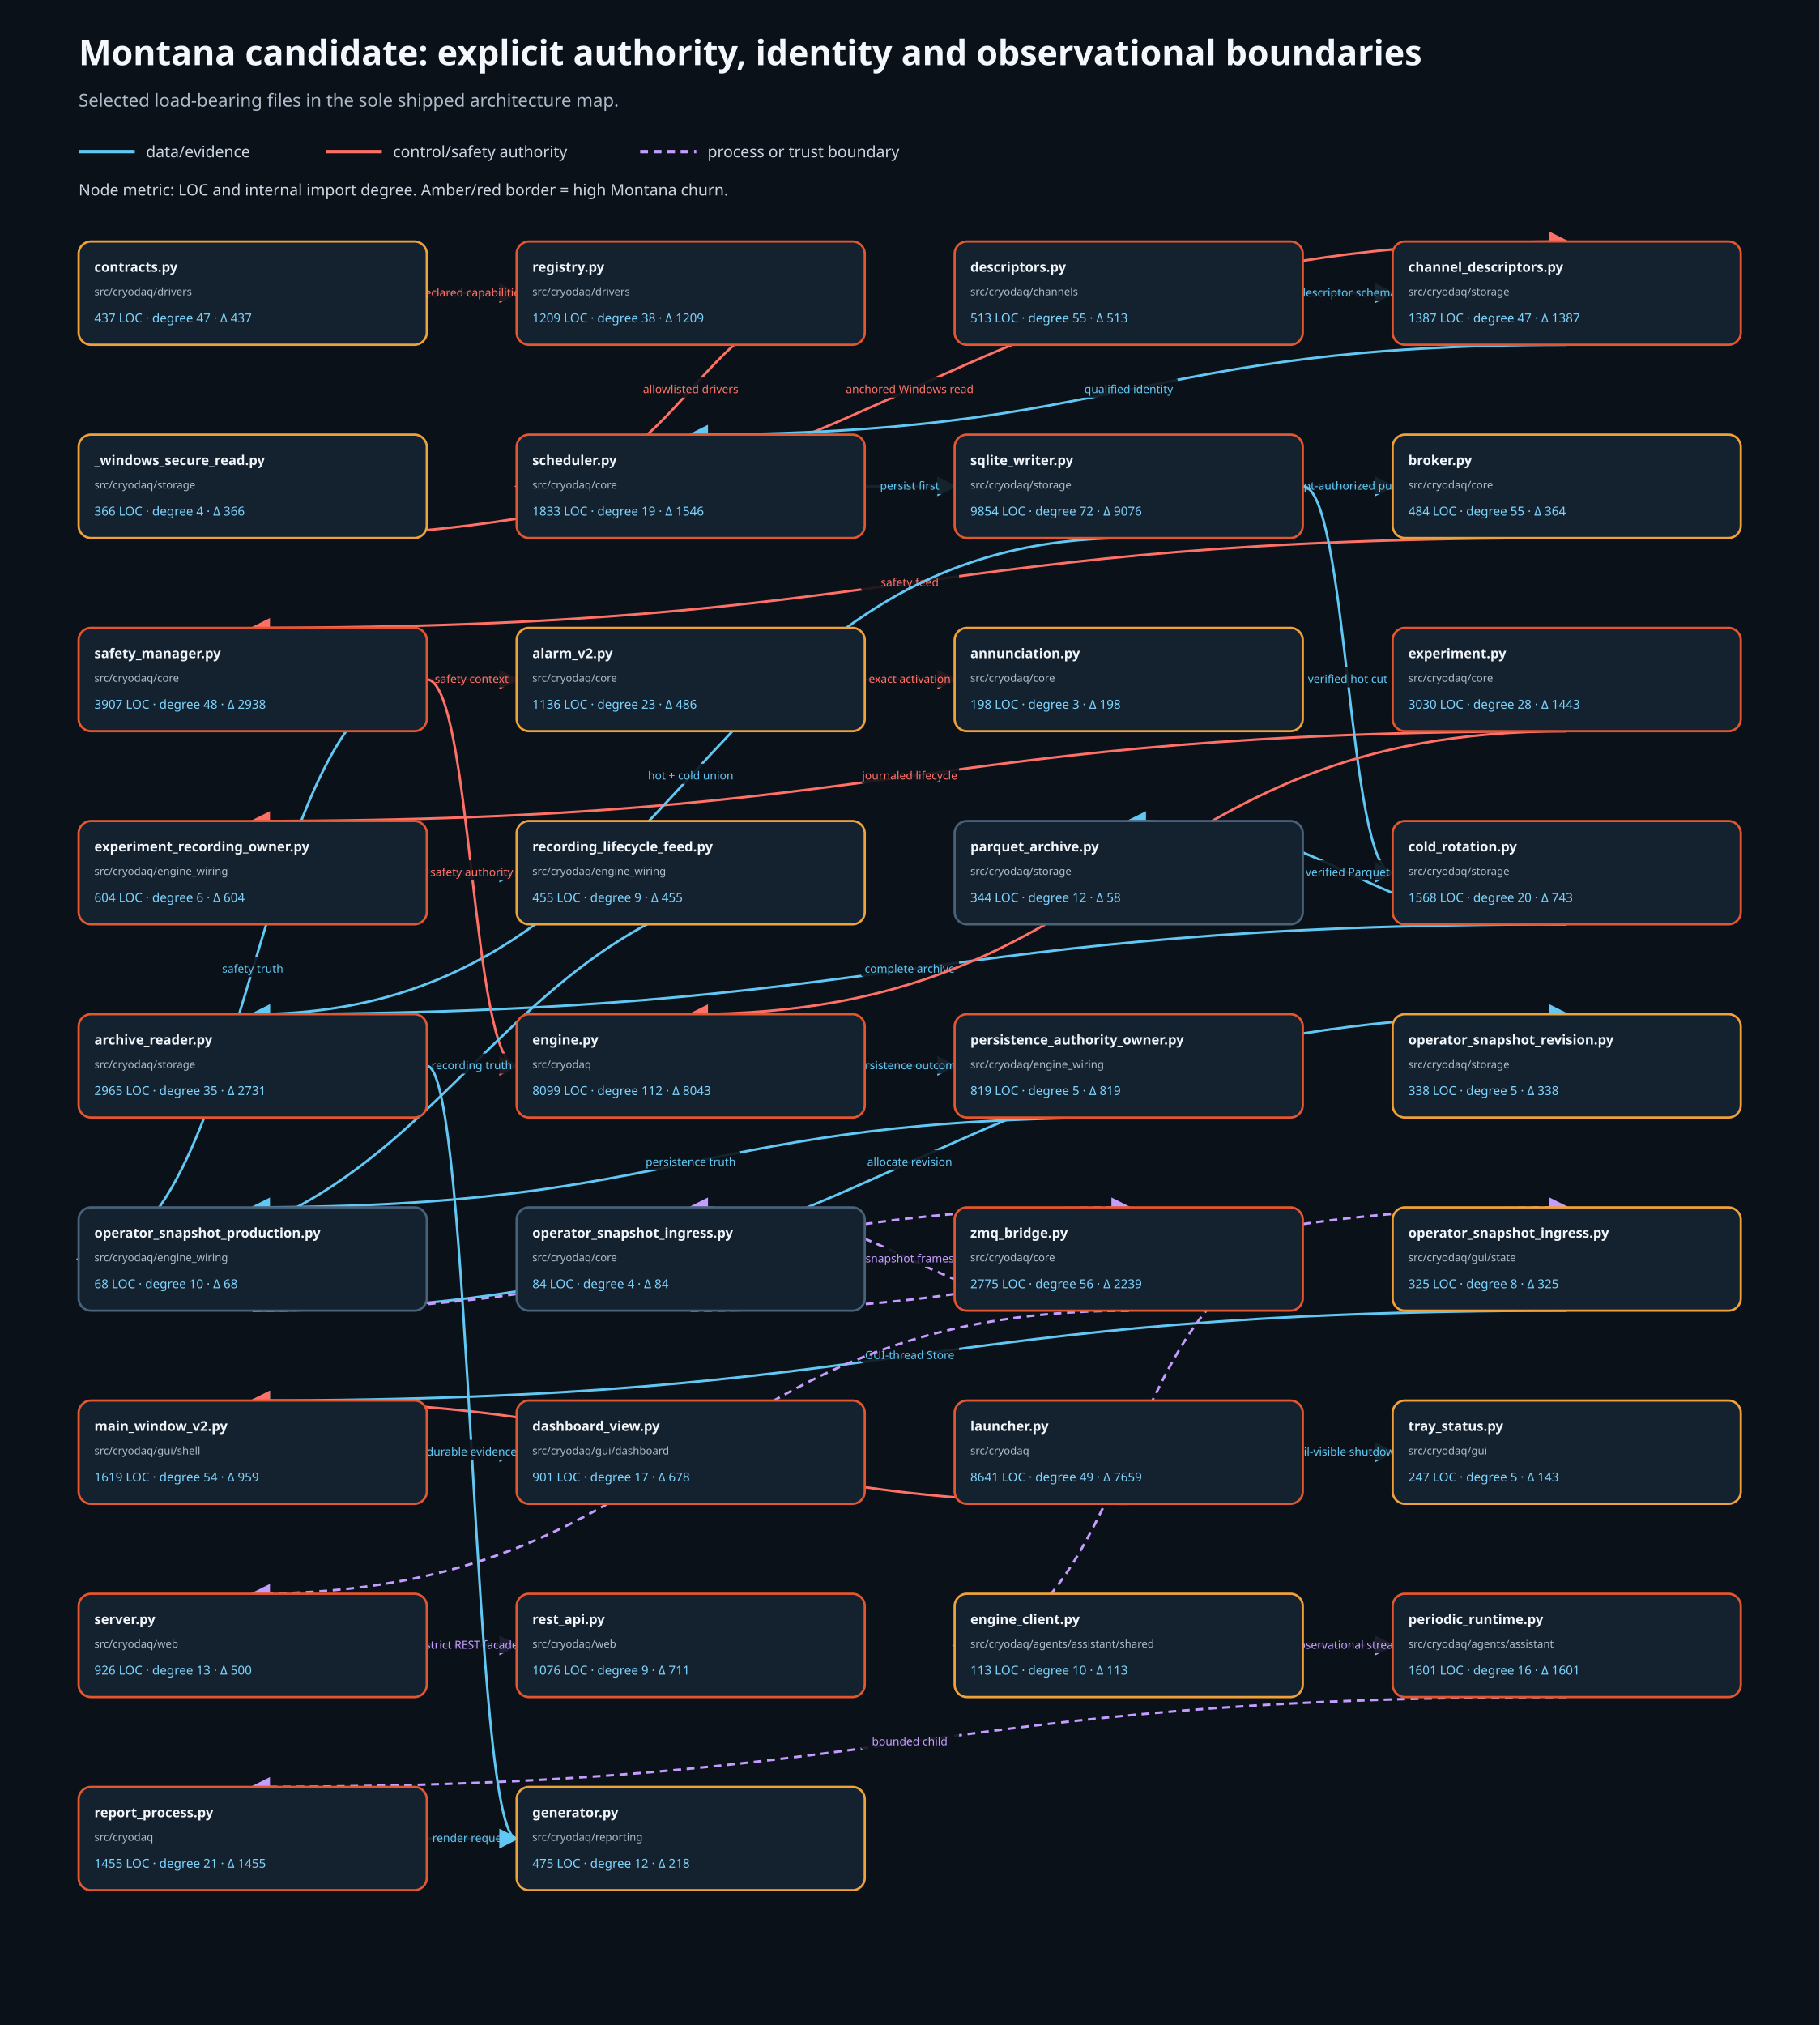
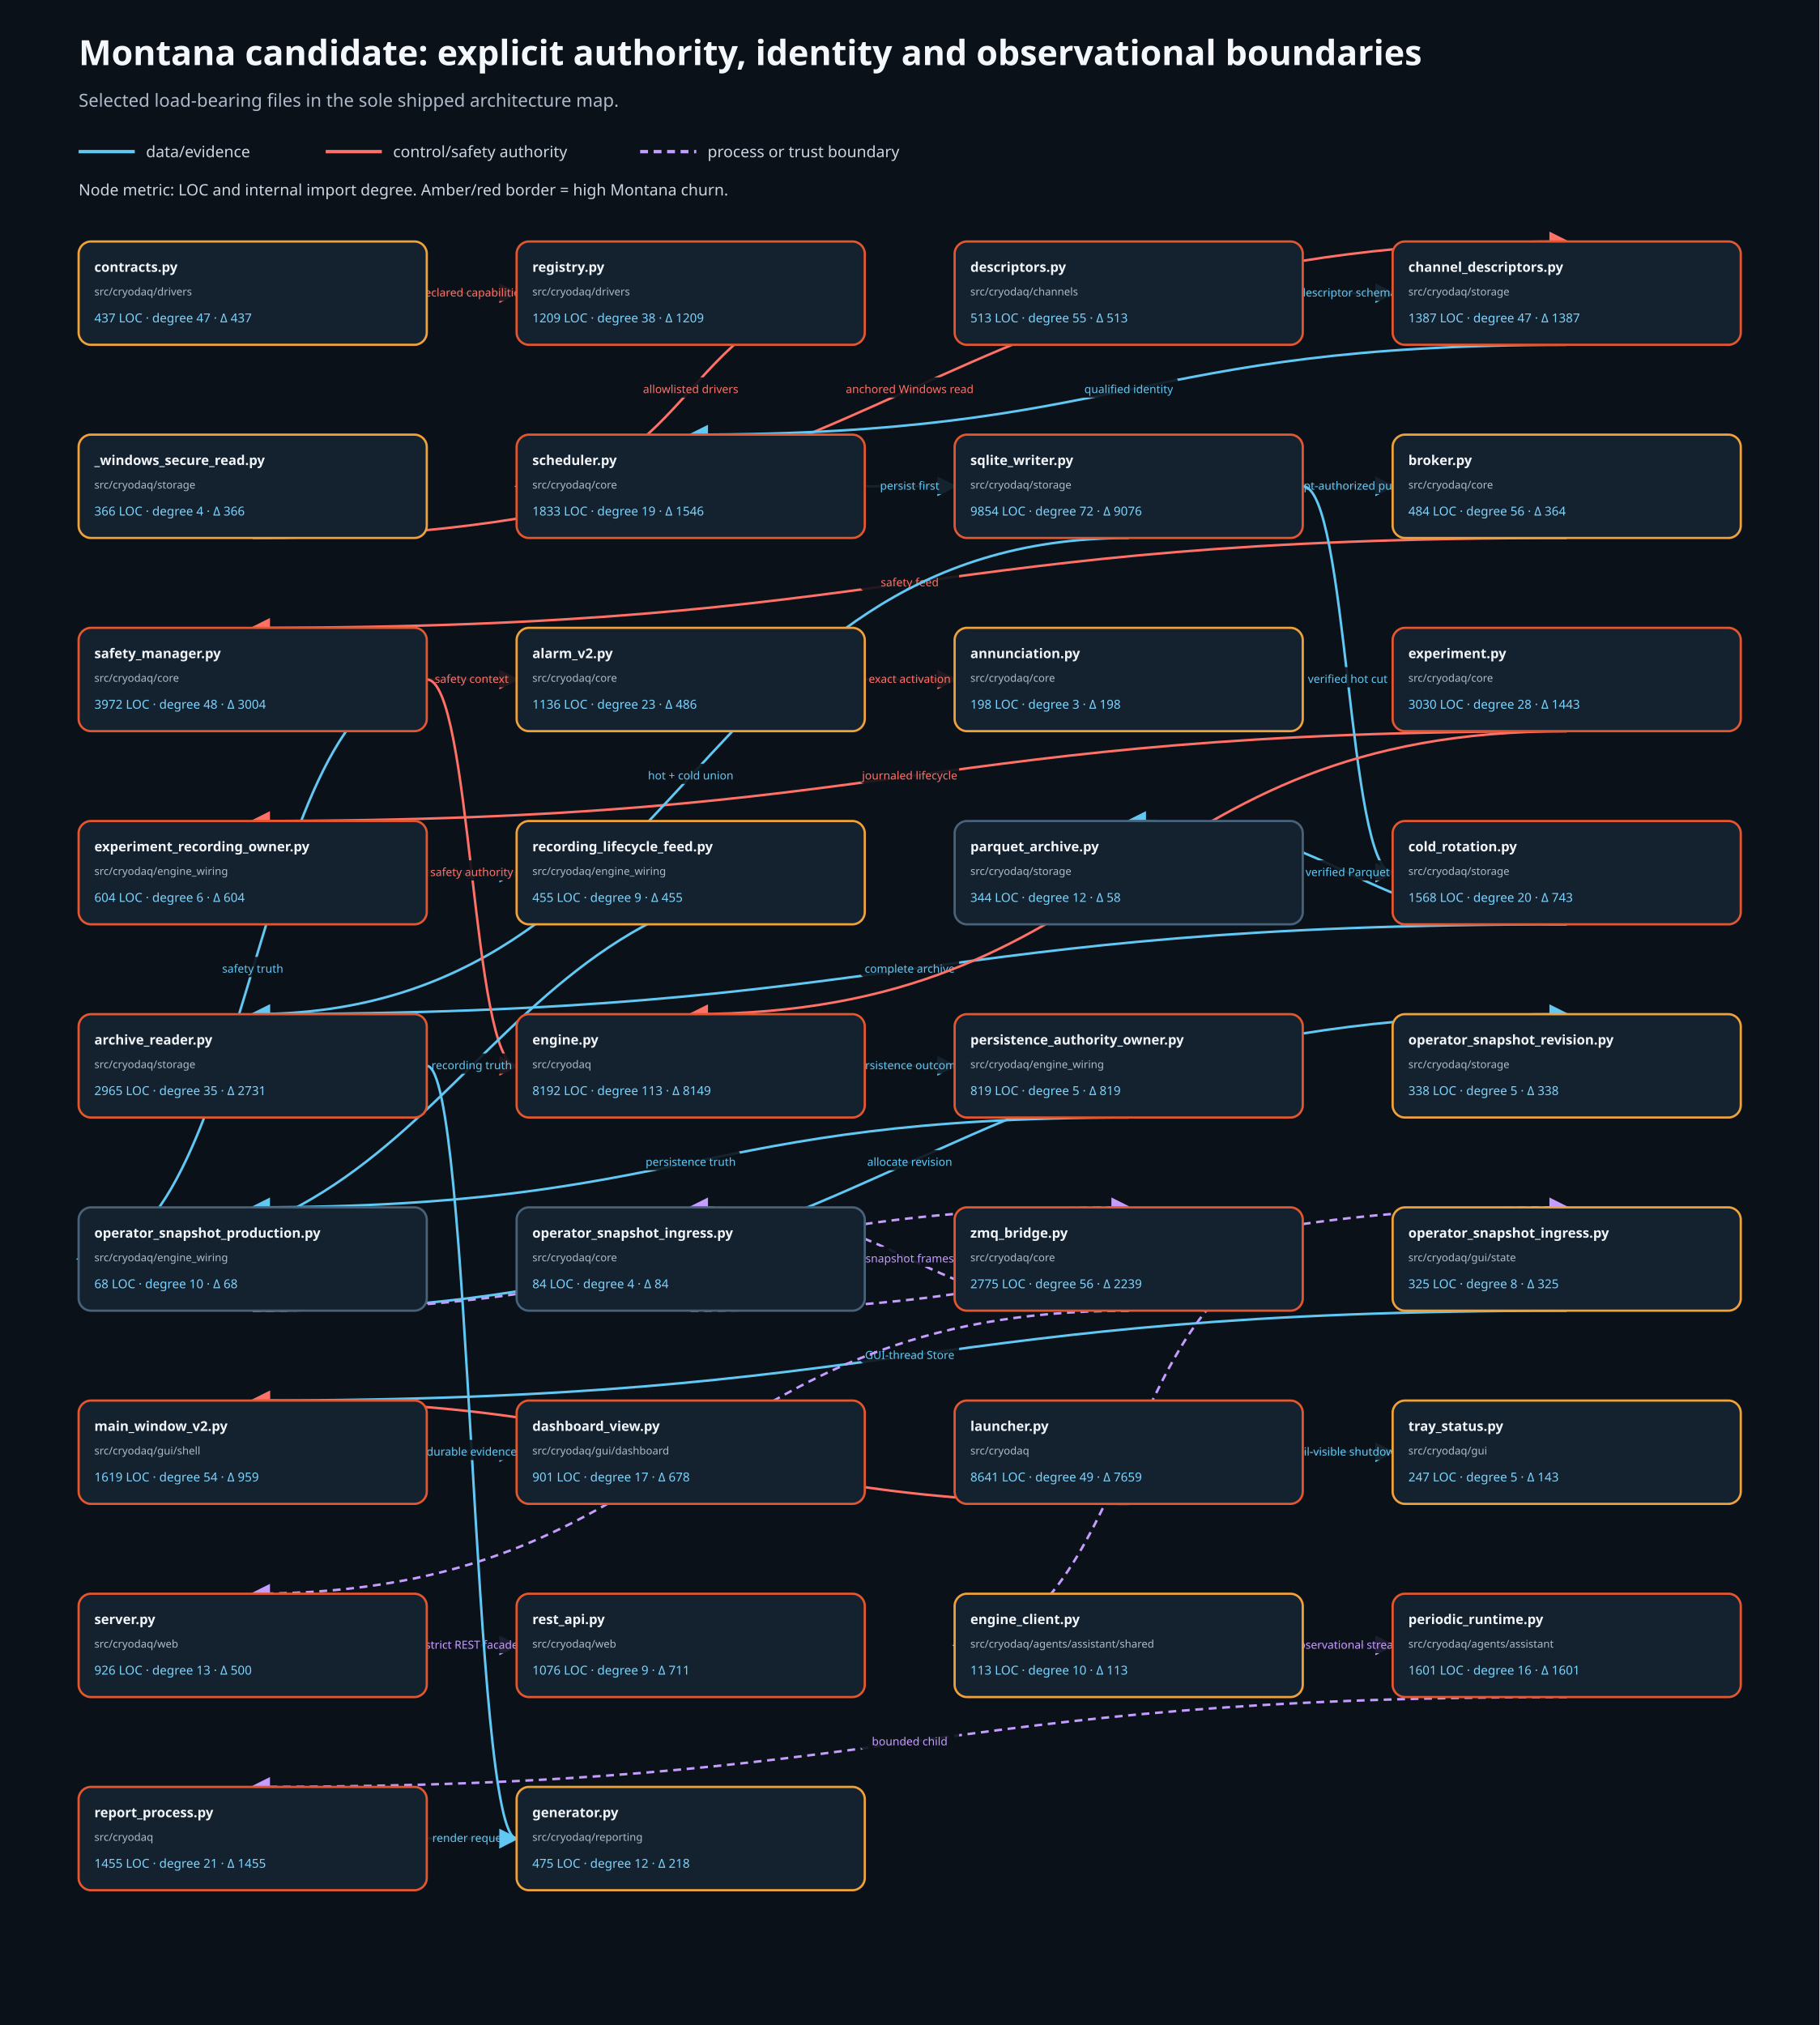
<svg xmlns="http://www.w3.org/2000/svg" role="img" aria-labelledby="title desc" viewBox="0 0 1620 1803" width="1620" height="1803">
  <defs>
    <marker id="dataArrow" markerWidth="8" markerHeight="8" refX="7" refY="4" orient="auto">
      <path d="M0,0 L8,4 L0,8 Z" fill="#61c8f4" />
    </marker>
    <marker id="controlArrow" markerWidth="8" markerHeight="8" refX="7" refY="4" orient="auto">
      <path d="M0,0 L8,4 L0,8 Z" fill="#ff7067" />
    </marker>
    <marker id="boundaryArrow" markerWidth="8" markerHeight="8" refX="7" refY="4" orient="auto">
      <path d="M0,0 L8,4 L0,8 Z" fill="#c59cff" />
    </marker>
  </defs>
  <rect width="100%" height="100%" fill="#0b1118" />
  <text x="70" y="58" fill="#f4f7fb" font-family="Segoe UI, sans-serif" font-size="31" font-weight="700">Montana candidate: explicit authority, identity and observational boundaries</text>
  <text x="70" y="95" fill="#aebaca" font-family="Segoe UI, sans-serif" font-size="16">Selected load-bearing files in the sole shipped architecture map.</text>
  <g aria-label="Legend" font-family="Segoe UI, sans-serif" font-size="14">
    <line x1="70" y1="135" x2="120" y2="135" stroke="#61c8f4" stroke-width="3" />
    <text x="130" y="140" fill="#cbd5e1">data/evidence</text>
    <line x1="290" y1="135" x2="340" y2="135" stroke="#ff7067" stroke-width="3" />
    <text x="350" y="140" fill="#cbd5e1">control/safety authority</text>
    <line x1="570" y1="135" x2="620" y2="135" stroke="#c59cff" stroke-width="3" stroke-dasharray="7 5" />
    <text x="630" y="140" fill="#cbd5e1">process or trust boundary</text>
    <text x="70" y="174" fill="#cbd5e1">Node metric: LOC and internal import degree. Amber/red border = high Montana churn.</text>
  </g>
  <g class="architecture-edges" fill="none">
    <path d="M380,261.0 C420.0,261.0 420.0,261.0 460,261.0" stroke="#ff7067" stroke-width="2.2" marker-end="url(#controlArrow)" />
    <rect x="376.0" y="250.0" width="88" height="18" rx="4" fill="#0b1118" opacity=".9" />
    <text x="420.0" y="264.0" text-anchor="middle" fill="#ff7067" font-family="Segoe UI, sans-serif" font-size="10">declared capabilities</text>
    <path d="M770,261.0 C615.0,261.0 615.0,433.0 460,433.0" stroke="#ff7067" stroke-width="2.2" marker-end="url(#controlArrow)" />
    <rect x="571.0" y="336.0" width="88" height="18" rx="4" fill="#0b1118" opacity=".9" />
    <text x="615.0" y="350.0" text-anchor="middle" fill="#ff7067" font-family="Segoe UI, sans-serif" font-size="10">allowlisted drivers</text>
    <path d="M1160,261.0 C1200.0,261.0 1200.0,261.0 1240,261.0" stroke="#61c8f4" stroke-width="2.2" marker-end="url(#dataArrow)" />
    <rect x="1156.0" y="250.0" width="88" height="18" rx="4" fill="#0b1118" opacity=".9" />
    <text x="1200.0" y="264.0" text-anchor="middle" fill="#61c8f4" font-family="Segoe UI, sans-serif" font-size="10">descriptor schema</text>
    <path d="M225.0,479 C810.0,479 810.0,215 1395.0,215" stroke="#ff7067" stroke-width="2.2" marker-end="url(#controlArrow)" />
    <rect x="766.0" y="336.0" width="88" height="18" rx="4" fill="#0b1118" opacity=".9" />
    <text x="810.0" y="350.0" text-anchor="middle" fill="#ff7067" font-family="Segoe UI, sans-serif" font-size="10">anchored Windows read</text>
    <path d="M1395.0,307 C1005.0,307 1005.0,387 615.0,387" stroke="#61c8f4" stroke-width="2.2" marker-end="url(#dataArrow)" />
    <rect x="961.0" y="336.0" width="88" height="18" rx="4" fill="#0b1118" opacity=".9" />
    <text x="1005.0" y="350.0" text-anchor="middle" fill="#61c8f4" font-family="Segoe UI, sans-serif" font-size="10">qualified identity</text>
    <path d="M770,433.0 C810.0,433.0 810.0,433.0 850,433.0" stroke="#61c8f4" stroke-width="2.2" marker-end="url(#dataArrow)" />
    <rect x="766.0" y="422.0" width="88" height="18" rx="4" fill="#0b1118" opacity=".9" />
    <text x="810.0" y="436.0" text-anchor="middle" fill="#61c8f4" font-family="Segoe UI, sans-serif" font-size="10">persist first</text>
    <path d="M1160,433.0 C1200.0,433.0 1200.0,433.0 1240,433.0" stroke="#61c8f4" stroke-width="2.2" marker-end="url(#dataArrow)" />
    <rect x="1156.0" y="422.0" width="88" height="18" rx="4" fill="#0b1118" opacity=".9" />
    <text x="1200.0" y="436.0" text-anchor="middle" fill="#61c8f4" font-family="Segoe UI, sans-serif" font-size="10">receipt-authorized publish</text>
    <path d="M1395.0,479 C810.0,479 810.0,559 225.0,559" stroke="#ff7067" stroke-width="2.2" marker-end="url(#controlArrow)" />
    <rect x="766.0" y="508.0" width="88" height="18" rx="4" fill="#0b1118" opacity=".9" />
    <text x="810.0" y="522.0" text-anchor="middle" fill="#ff7067" font-family="Segoe UI, sans-serif" font-size="10">safety feed</text>
    <path d="M380,605.0 C420.0,605.0 420.0,605.0 460,605.0" stroke="#ff7067" stroke-width="2.2" marker-end="url(#controlArrow)" />
    <rect x="376.0" y="594.0" width="88" height="18" rx="4" fill="#0b1118" opacity=".9" />
    <text x="420.0" y="608.0" text-anchor="middle" fill="#ff7067" font-family="Segoe UI, sans-serif" font-size="10">safety context</text>
    <path d="M770,605.0 C810.0,605.0 810.0,605.0 850,605.0" stroke="#ff7067" stroke-width="2.2" marker-end="url(#controlArrow)" />
    <rect x="766.0" y="594.0" width="88" height="18" rx="4" fill="#0b1118" opacity=".9" />
    <text x="810.0" y="608.0" text-anchor="middle" fill="#ff7067" font-family="Segoe UI, sans-serif" font-size="10">exact activation</text>
    <path d="M1395.0,651 C810.0,651 810.0,731 225.0,731" stroke="#ff7067" stroke-width="2.2" marker-end="url(#controlArrow)" />
    <rect x="766.0" y="680.0" width="88" height="18" rx="4" fill="#0b1118" opacity=".9" />
    <text x="810.0" y="694.0" text-anchor="middle" fill="#ff7067" font-family="Segoe UI, sans-serif" font-size="10">journaled lifecycle</text>
    <path d="M380,777.0 C420.0,777.0 420.0,777.0 460,777.0" stroke="#61c8f4" stroke-width="2.2" marker-end="url(#dataArrow)" />
    <rect x="376.0" y="766.0" width="88" height="18" rx="4" fill="#0b1118" opacity=".9" />
    <text x="420.0" y="780.0" text-anchor="middle" fill="#61c8f4" font-family="Segoe UI, sans-serif" font-size="10">recording outcome</text>
    <path d="M1160,433.0 C1200.0,433.0 1200.0,777.0 1240,777.0" stroke="#61c8f4" stroke-width="2.2" marker-end="url(#dataArrow)" />
    <rect x="1156.0" y="594.0" width="88" height="18" rx="4" fill="#0b1118" opacity=".9" />
    <text x="1200.0" y="608.0" text-anchor="middle" fill="#61c8f4" font-family="Segoe UI, sans-serif" font-size="10">verified hot cut</text>
    <path d="M1395.0,823 C1200.0,823 1200.0,731 1005.0,731" stroke="#61c8f4" stroke-width="2.2" marker-end="url(#dataArrow)" />
    <rect x="1156.0" y="766.0" width="88" height="18" rx="4" fill="#0b1118" opacity=".9" />
    <text x="1200.0" y="780.0" text-anchor="middle" fill="#61c8f4" font-family="Segoe UI, sans-serif" font-size="10">verified Parquet</text>
    <path d="M1395.0,823 C810.0,823 810.0,903 225.0,903" stroke="#61c8f4" stroke-width="2.2" marker-end="url(#dataArrow)" />
    <rect x="766.0" y="852.0" width="88" height="18" rx="4" fill="#0b1118" opacity=".9" />
    <text x="810.0" y="866.0" text-anchor="middle" fill="#61c8f4" font-family="Segoe UI, sans-serif" font-size="10">complete archive</text>
    <path d="M1005.0,479 C615.0,479 615.0,903 225.0,903" stroke="#61c8f4" stroke-width="2.2" marker-end="url(#dataArrow)" />
    <rect x="571.0" y="680.0" width="88" height="18" rx="4" fill="#0b1118" opacity=".9" />
    <text x="615.0" y="694.0" text-anchor="middle" fill="#61c8f4" font-family="Segoe UI, sans-serif" font-size="10">hot + cold union</text>
    <path d="M380,605.0 C420.0,605.0 420.0,949.0 460,949.0" stroke="#ff7067" stroke-width="2.2" marker-end="url(#controlArrow)" />
    <rect x="376.0" y="766.0" width="88" height="18" rx="4" fill="#0b1118" opacity=".9" />
    <text x="420.0" y="780.0" text-anchor="middle" fill="#ff7067" font-family="Segoe UI, sans-serif" font-size="10">safety authority</text>
    <path d="M1395.0,651 C1005.0,651 1005.0,903 615.0,903" stroke="#ff7067" stroke-width="2.2" marker-end="url(#controlArrow)" />
    <rect x="961.0" y="766.0" width="88" height="18" rx="4" fill="#0b1118" opacity=".9" />
    <text x="1005.0" y="780.0" text-anchor="middle" fill="#ff7067" font-family="Segoe UI, sans-serif" font-size="10">experiment commands</text>
    <path d="M770,949.0 C810.0,949.0 810.0,949.0 850,949.0" stroke="#61c8f4" stroke-width="2.2" marker-end="url(#dataArrow)" />
    <rect x="766.0" y="938.0" width="88" height="18" rx="4" fill="#0b1118" opacity=".9" />
    <text x="810.0" y="952.0" text-anchor="middle" fill="#61c8f4" font-family="Segoe UI, sans-serif" font-size="10">persistence outcomes</text>
    <path d="M770,777.0 C420.0,777.0 420.0,1121.0 70,1121.0" stroke="#61c8f4" stroke-width="2.2" marker-end="url(#dataArrow)" />
    <rect x="376.0" y="938.0" width="88" height="18" rx="4" fill="#0b1118" opacity=".9" />
    <text x="420.0" y="952.0" text-anchor="middle" fill="#61c8f4" font-family="Segoe UI, sans-serif" font-size="10">recording truth</text>
    <path d="M1005.0,995 C615.0,995 615.0,1075 225.0,1075" stroke="#61c8f4" stroke-width="2.2" marker-end="url(#dataArrow)" />
    <rect x="571.0" y="1024.0" width="88" height="18" rx="4" fill="#0b1118" opacity=".9" />
    <text x="615.0" y="1038.0" text-anchor="middle" fill="#61c8f4" font-family="Segoe UI, sans-serif" font-size="10">persistence truth</text>
    <path d="M380,605.0 C225.0,605.0 225.0,1121.0 70,1121.0" stroke="#61c8f4" stroke-width="2.2" marker-end="url(#dataArrow)" />
    <rect x="181.0" y="852.0" width="88" height="18" rx="4" fill="#0b1118" opacity=".9" />
    <text x="225.0" y="866.0" text-anchor="middle" fill="#61c8f4" font-family="Segoe UI, sans-serif" font-size="10">safety truth</text>
    <path d="M225.0,1167 C810.0,1167 810.0,903 1395.0,903" stroke="#61c8f4" stroke-width="2.2" marker-end="url(#dataArrow)" />
    <rect x="766.0" y="1024.0" width="88" height="18" rx="4" fill="#0b1118" opacity=".9" />
    <text x="810.0" y="1038.0" text-anchor="middle" fill="#61c8f4" font-family="Segoe UI, sans-serif" font-size="10">allocate revision</text>
    <path d="M225.0,1167 C615.0,1167 615.0,1075 1005.0,1075" stroke="#c59cff" stroke-width="2.2" marker-end="url(#boundaryArrow)" stroke-dasharray="7 5" />
    <rect x="571.0" y="1110.0" width="88" height="18" rx="4" fill="#0b1118" opacity=".9" />
    <text x="615.0" y="1124.0" text-anchor="middle" fill="#c59cff" font-family="Segoe UI, sans-serif" font-size="10">revisioned PUB</text>
    <path d="M1005.0,1167 C810.0,1167 810.0,1075 615.0,1075" stroke="#c59cff" stroke-width="2.2" marker-end="url(#boundaryArrow)" stroke-dasharray="7 5" />
    <rect x="766.0" y="1110.0" width="88" height="18" rx="4" fill="#0b1118" opacity=".9" />
    <text x="810.0" y="1124.0" text-anchor="middle" fill="#c59cff" font-family="Segoe UI, sans-serif" font-size="10">snapshot frames</text>
    <path d="M615.0,1167 C1005.0,1167 1005.0,1075 1395.0,1075" stroke="#c59cff" stroke-width="2.2" marker-end="url(#boundaryArrow)" stroke-dasharray="7 5" />
    <rect x="961.0" y="1110.0" width="88" height="18" rx="4" fill="#0b1118" opacity=".9" />
    <text x="1005.0" y="1124.0" text-anchor="middle" fill="#c59cff" font-family="Segoe UI, sans-serif" font-size="10">bounded queue</text>
    <path d="M1395.0,1167 C810.0,1167 810.0,1247 225.0,1247" stroke="#61c8f4" stroke-width="2.2" marker-end="url(#dataArrow)" />
    <rect x="766.0" y="1196.0" width="88" height="18" rx="4" fill="#0b1118" opacity=".9" />
    <text x="810.0" y="1210.0" text-anchor="middle" fill="#61c8f4" font-family="Segoe UI, sans-serif" font-size="10">GUI-thread Store</text>
    <path d="M380,1293.0 C420.0,1293.0 420.0,1293.0 460,1293.0" stroke="#61c8f4" stroke-width="2.2" marker-end="url(#dataArrow)" />
    <rect x="376.0" y="1282.0" width="88" height="18" rx="4" fill="#0b1118" opacity=".9" />
    <text x="420.0" y="1296.0" text-anchor="middle" fill="#61c8f4" font-family="Segoe UI, sans-serif" font-size="10">panoramic truth</text>
    <path d="M1005.0,1339 C615.0,1339 615.0,1247 225.0,1247" stroke="#ff7067" stroke-width="2.2" marker-end="url(#controlArrow)" />
    <rect x="571.0" y="1282.0" width="88" height="18" rx="4" fill="#0b1118" opacity=".9" />
    <text x="615.0" y="1296.0" text-anchor="middle" fill="#ff7067" font-family="Segoe UI, sans-serif" font-size="10">owns GUI lifecycle</text>
    <path d="M1160,1293.0 C1200.0,1293.0 1200.0,1293.0 1240,1293.0" stroke="#61c8f4" stroke-width="2.2" marker-end="url(#dataArrow)" />
    <rect x="1156.0" y="1282.0" width="88" height="18" rx="4" fill="#0b1118" opacity=".9" />
    <text x="1200.0" y="1296.0" text-anchor="middle" fill="#61c8f4" font-family="Segoe UI, sans-serif" font-size="10">fail-visible shutdown</text>
    <path d="M1005.0,1167 C615.0,1167 615.0,1419 225.0,1419" stroke="#c59cff" stroke-width="2.2" marker-end="url(#boundaryArrow)" stroke-dasharray="7 5" />
    <rect x="571.0" y="1282.0" width="88" height="18" rx="4" fill="#0b1118" opacity=".9" />
    <text x="615.0" y="1296.0" text-anchor="middle" fill="#c59cff" font-family="Segoe UI, sans-serif" font-size="10">monitoring transport</text>
    <path d="M380,1465.0 C420.0,1465.0 420.0,1465.0 460,1465.0" stroke="#c59cff" stroke-width="2.2" marker-end="url(#boundaryArrow)" stroke-dasharray="7 5" />
    <rect x="376.0" y="1454.0" width="88" height="18" rx="4" fill="#0b1118" opacity=".9" />
    <text x="420.0" y="1468.0" text-anchor="middle" fill="#c59cff" font-family="Segoe UI, sans-serif" font-size="10">strict REST facade</text>
    <path d="M1160,1121.0 C1005.0,1121.0 1005.0,1465.0 850,1465.0" stroke="#c59cff" stroke-width="2.2" marker-end="url(#boundaryArrow)" stroke-dasharray="7 5" />
    <rect x="961.0" y="1282.0" width="88" height="18" rx="4" fill="#0b1118" opacity=".9" />
    <text x="1005.0" y="1296.0" text-anchor="middle" fill="#c59cff" font-family="Segoe UI, sans-serif" font-size="10">allowlisted query</text>
    <path d="M1160,1465.0 C1200.0,1465.0 1200.0,1465.0 1240,1465.0" stroke="#c59cff" stroke-width="2.2" marker-end="url(#boundaryArrow)" stroke-dasharray="7 5" />
    <rect x="1156.0" y="1454.0" width="88" height="18" rx="4" fill="#0b1118" opacity=".9" />
    <text x="1200.0" y="1468.0" text-anchor="middle" fill="#c59cff" font-family="Segoe UI, sans-serif" font-size="10">observational stream</text>
    <path d="M1395.0,1511 C810.0,1511 810.0,1591 225.0,1591" stroke="#c59cff" stroke-width="2.2" marker-end="url(#boundaryArrow)" stroke-dasharray="7 5" />
    <rect x="766.0" y="1540.0" width="88" height="18" rx="4" fill="#0b1118" opacity=".9" />
    <text x="810.0" y="1554.0" text-anchor="middle" fill="#c59cff" font-family="Segoe UI, sans-serif" font-size="10">bounded child</text>
    <path d="M380,1637.0 C420.0,1637.0 420.0,1637.0 460,1637.0" stroke="#61c8f4" stroke-width="2.2" marker-end="url(#dataArrow)" />
    <rect x="376.0" y="1626.0" width="88" height="18" rx="4" fill="#0b1118" opacity=".9" />
    <text x="420.0" y="1640.0" text-anchor="middle" fill="#61c8f4" font-family="Segoe UI, sans-serif" font-size="10">render request</text>
    <path d="M380,949.0 C420.0,949.0 420.0,1637.0 460,1637.0" stroke="#61c8f4" stroke-width="2.2" marker-end="url(#dataArrow)" />
    <rect x="376.0" y="1282.0" width="88" height="18" rx="4" fill="#0b1118" opacity=".9" />
    <text x="420.0" y="1296.0" text-anchor="middle" fill="#61c8f4" font-family="Segoe UI, sans-serif" font-size="10">durable evidence</text>
  </g>
  <g class="important-files" font-family="Segoe UI, sans-serif">
    <g class="file-node" data-path="src/cryodaq/drivers/contracts.py" data-kind="blob" role="group" aria-label="src/cryodaq/drivers/contracts.py | 437 LOC | internal degree 47 | churn 437">
      <rect x="70" y="215" width="310" height="92" rx="11" fill="#142230" stroke="#f0a23a" stroke-width="2" />
      <text x="84" y="242" fill="#f1f5f9" font-size="12" font-weight="700">contracts.py</text>
      <text x="84" y="263" fill="#aebaca" font-size="9.5">src/cryodaq/drivers</text>
      <text x="84" y="287" fill="#7dd3fc" font-size="11">437 LOC · degree 47 · Δ 437</text>
    </g>
    <g class="file-node" data-path="src/cryodaq/drivers/registry.py" data-kind="blob" role="group" aria-label="src/cryodaq/drivers/registry.py | 1209 LOC | internal degree 38 | churn 1209">
      <rect x="460" y="215" width="310" height="92" rx="11" fill="#142230" stroke="#e4572e" stroke-width="2" />
      <text x="474" y="242" fill="#f1f5f9" font-size="12" font-weight="700">registry.py</text>
      <text x="474" y="263" fill="#aebaca" font-size="9.5">src/cryodaq/drivers</text>
      <text x="474" y="287" fill="#7dd3fc" font-size="11">1209 LOC · degree 38 · Δ 1209</text>
    </g>
    <g class="file-node" data-path="src/cryodaq/channels/descriptors.py" data-kind="blob" role="group" aria-label="src/cryodaq/channels/descriptors.py | 513 LOC | internal degree 55 | churn 513">
      <rect x="850" y="215" width="310" height="92" rx="11" fill="#142230" stroke="#e4572e" stroke-width="2" />
      <text x="864" y="242" fill="#f1f5f9" font-size="12" font-weight="700">descriptors.py</text>
      <text x="864" y="263" fill="#aebaca" font-size="9.5">src/cryodaq/channels</text>
      <text x="864" y="287" fill="#7dd3fc" font-size="11">513 LOC · degree 55 · Δ 513</text>
    </g>
    <g class="file-node" data-path="src/cryodaq/storage/channel_descriptors.py" data-kind="blob" role="group" aria-label="src/cryodaq/storage/channel_descriptors.py | 1387 LOC | internal degree 47 | churn 1387">
      <rect x="1240" y="215" width="310" height="92" rx="11" fill="#142230" stroke="#e4572e" stroke-width="2" />
      <text x="1254" y="242" fill="#f1f5f9" font-size="12" font-weight="700">channel_descriptors.py</text>
      <text x="1254" y="263" fill="#aebaca" font-size="9.5">src/cryodaq/storage</text>
      <text x="1254" y="287" fill="#7dd3fc" font-size="11">1387 LOC · degree 47 · Δ 1387</text>
    </g>
    <g class="file-node" data-path="src/cryodaq/storage/_windows_secure_read.py" data-kind="blob" role="group" aria-label="src/cryodaq/storage/_windows_secure_read.py | 366 LOC | internal degree 4 | churn 366">
      <rect x="70" y="387" width="310" height="92" rx="11" fill="#142230" stroke="#f0a23a" stroke-width="2" />
      <text x="84" y="414" fill="#f1f5f9" font-size="12" font-weight="700">_windows_secure_read.py</text>
      <text x="84" y="435" fill="#aebaca" font-size="9.5">src/cryodaq/storage</text>
      <text x="84" y="459" fill="#7dd3fc" font-size="11">366 LOC · degree 4 · Δ 366</text>
    </g>
    <g class="file-node" data-path="src/cryodaq/core/scheduler.py" data-kind="blob" role="group" aria-label="src/cryodaq/core/scheduler.py | 1833 LOC | internal degree 19 | churn 1546">
      <rect x="460" y="387" width="310" height="92" rx="11" fill="#142230" stroke="#e4572e" stroke-width="2" />
      <text x="474" y="414" fill="#f1f5f9" font-size="12" font-weight="700">scheduler.py</text>
      <text x="474" y="435" fill="#aebaca" font-size="9.5">src/cryodaq/core</text>
      <text x="474" y="459" fill="#7dd3fc" font-size="11">1833 LOC · degree 19 · Δ 1546</text>
    </g>
    <g class="file-node" data-path="src/cryodaq/storage/sqlite_writer.py" data-kind="blob" role="group" aria-label="src/cryodaq/storage/sqlite_writer.py | 9854 LOC | internal degree 72 | churn 9076">
      <rect x="850" y="387" width="310" height="92" rx="11" fill="#142230" stroke="#e4572e" stroke-width="2" />
      <text x="864" y="414" fill="#f1f5f9" font-size="12" font-weight="700">sqlite_writer.py</text>
      <text x="864" y="435" fill="#aebaca" font-size="9.5">src/cryodaq/storage</text>
      <text x="864" y="459" fill="#7dd3fc" font-size="11">9854 LOC · degree 72 · Δ 9076</text>
    </g>
-     <g class="file-node" data-path="src/cryodaq/core/broker.py" data-kind="blob" role="group" aria-label="src/cryodaq/core/broker.py | 484 LOC | internal degree 55 | churn 364">
+     <g class="file-node" data-path="src/cryodaq/core/broker.py" data-kind="blob" role="group" aria-label="src/cryodaq/core/broker.py | 484 LOC | internal degree 56 | churn 364">
      <rect x="1240" y="387" width="310" height="92" rx="11" fill="#142230" stroke="#f0a23a" stroke-width="2" />
      <text x="1254" y="414" fill="#f1f5f9" font-size="12" font-weight="700">broker.py</text>
      <text x="1254" y="435" fill="#aebaca" font-size="9.5">src/cryodaq/core</text>
-       <text x="1254" y="459" fill="#7dd3fc" font-size="11">484 LOC · degree 55 · Δ 364</text>
-     </g>
-     <g class="file-node" data-path="src/cryodaq/core/safety_manager.py" data-kind="blob" role="group" aria-label="src/cryodaq/core/safety_manager.py | 3907 LOC | internal degree 48 | churn 2938">
+       <text x="1254" y="459" fill="#7dd3fc" font-size="11">484 LOC · degree 56 · Δ 364</text>
+     </g>
+     <g class="file-node" data-path="src/cryodaq/core/safety_manager.py" data-kind="blob" role="group" aria-label="src/cryodaq/core/safety_manager.py | 3972 LOC | internal degree 48 | churn 3004">
      <rect x="70" y="559" width="310" height="92" rx="11" fill="#142230" stroke="#e4572e" stroke-width="2" />
      <text x="84" y="586" fill="#f1f5f9" font-size="12" font-weight="700">safety_manager.py</text>
      <text x="84" y="607" fill="#aebaca" font-size="9.5">src/cryodaq/core</text>
-       <text x="84" y="631" fill="#7dd3fc" font-size="11">3907 LOC · degree 48 · Δ 2938</text>
+       <text x="84" y="631" fill="#7dd3fc" font-size="11">3972 LOC · degree 48 · Δ 3004</text>
    </g>
    <g class="file-node" data-path="src/cryodaq/core/alarm_v2.py" data-kind="blob" role="group" aria-label="src/cryodaq/core/alarm_v2.py | 1136 LOC | internal degree 23 | churn 486">
      <rect x="460" y="559" width="310" height="92" rx="11" fill="#142230" stroke="#f0a23a" stroke-width="2" />
      <text x="474" y="586" fill="#f1f5f9" font-size="12" font-weight="700">alarm_v2.py</text>
      <text x="474" y="607" fill="#aebaca" font-size="9.5">src/cryodaq/core</text>
      <text x="474" y="631" fill="#7dd3fc" font-size="11">1136 LOC · degree 23 · Δ 486</text>
    </g>
    <g class="file-node" data-path="src/cryodaq/core/annunciation.py" data-kind="blob" role="group" aria-label="src/cryodaq/core/annunciation.py | 198 LOC | internal degree 3 | churn 198">
      <rect x="850" y="559" width="310" height="92" rx="11" fill="#142230" stroke="#f0a23a" stroke-width="2" />
      <text x="864" y="586" fill="#f1f5f9" font-size="12" font-weight="700">annunciation.py</text>
      <text x="864" y="607" fill="#aebaca" font-size="9.5">src/cryodaq/core</text>
      <text x="864" y="631" fill="#7dd3fc" font-size="11">198 LOC · degree 3 · Δ 198</text>
    </g>
    <g class="file-node" data-path="src/cryodaq/core/experiment.py" data-kind="blob" role="group" aria-label="src/cryodaq/core/experiment.py | 3030 LOC | internal degree 28 | churn 1443">
      <rect x="1240" y="559" width="310" height="92" rx="11" fill="#142230" stroke="#e4572e" stroke-width="2" />
      <text x="1254" y="586" fill="#f1f5f9" font-size="12" font-weight="700">experiment.py</text>
      <text x="1254" y="607" fill="#aebaca" font-size="9.5">src/cryodaq/core</text>
      <text x="1254" y="631" fill="#7dd3fc" font-size="11">3030 LOC · degree 28 · Δ 1443</text>
    </g>
    <g class="file-node" data-path="src/cryodaq/engine_wiring/experiment_recording_owner.py" data-kind="blob" role="group" aria-label="src/cryodaq/engine_wiring/experiment_recording_owner.py | 604 LOC | internal degree 6 | churn 604">
      <rect x="70" y="731" width="310" height="92" rx="11" fill="#142230" stroke="#e4572e" stroke-width="2" />
      <text x="84" y="758" fill="#f1f5f9" font-size="12" font-weight="700">experiment_recording_owner.py</text>
      <text x="84" y="779" fill="#aebaca" font-size="9.5">src/cryodaq/engine_wiring</text>
      <text x="84" y="803" fill="#7dd3fc" font-size="11">604 LOC · degree 6 · Δ 604</text>
    </g>
    <g class="file-node" data-path="src/cryodaq/engine_wiring/recording_lifecycle_feed.py" data-kind="blob" role="group" aria-label="src/cryodaq/engine_wiring/recording_lifecycle_feed.py | 455 LOC | internal degree 9 | churn 455">
      <rect x="460" y="731" width="310" height="92" rx="11" fill="#142230" stroke="#f0a23a" stroke-width="2" />
      <text x="474" y="758" fill="#f1f5f9" font-size="12" font-weight="700">recording_lifecycle_feed.py</text>
      <text x="474" y="779" fill="#aebaca" font-size="9.5">src/cryodaq/engine_wiring</text>
      <text x="474" y="803" fill="#7dd3fc" font-size="11">455 LOC · degree 9 · Δ 455</text>
    </g>
    <g class="file-node" data-path="src/cryodaq/storage/parquet_archive.py" data-kind="blob" role="group" aria-label="src/cryodaq/storage/parquet_archive.py | 344 LOC | internal degree 12 | churn 58">
      <rect x="850" y="731" width="310" height="92" rx="11" fill="#142230" stroke="#48627a" stroke-width="2" />
      <text x="864" y="758" fill="#f1f5f9" font-size="12" font-weight="700">parquet_archive.py</text>
      <text x="864" y="779" fill="#aebaca" font-size="9.5">src/cryodaq/storage</text>
      <text x="864" y="803" fill="#7dd3fc" font-size="11">344 LOC · degree 12 · Δ 58</text>
    </g>
    <g class="file-node" data-path="src/cryodaq/storage/cold_rotation.py" data-kind="blob" role="group" aria-label="src/cryodaq/storage/cold_rotation.py | 1568 LOC | internal degree 20 | churn 743">
      <rect x="1240" y="731" width="310" height="92" rx="11" fill="#142230" stroke="#e4572e" stroke-width="2" />
      <text x="1254" y="758" fill="#f1f5f9" font-size="12" font-weight="700">cold_rotation.py</text>
      <text x="1254" y="779" fill="#aebaca" font-size="9.5">src/cryodaq/storage</text>
      <text x="1254" y="803" fill="#7dd3fc" font-size="11">1568 LOC · degree 20 · Δ 743</text>
    </g>
    <g class="file-node" data-path="src/cryodaq/storage/archive_reader.py" data-kind="blob" role="group" aria-label="src/cryodaq/storage/archive_reader.py | 2965 LOC | internal degree 35 | churn 2731">
      <rect x="70" y="903" width="310" height="92" rx="11" fill="#142230" stroke="#e4572e" stroke-width="2" />
      <text x="84" y="930" fill="#f1f5f9" font-size="12" font-weight="700">archive_reader.py</text>
      <text x="84" y="951" fill="#aebaca" font-size="9.5">src/cryodaq/storage</text>
      <text x="84" y="975" fill="#7dd3fc" font-size="11">2965 LOC · degree 35 · Δ 2731</text>
    </g>
-     <g class="file-node" data-path="src/cryodaq/engine.py" data-kind="blob" role="group" aria-label="src/cryodaq/engine.py | 8099 LOC | internal degree 112 | churn 8043">
+     <g class="file-node" data-path="src/cryodaq/engine.py" data-kind="blob" role="group" aria-label="src/cryodaq/engine.py | 8192 LOC | internal degree 113 | churn 8149">
      <rect x="460" y="903" width="310" height="92" rx="11" fill="#142230" stroke="#e4572e" stroke-width="2" />
      <text x="474" y="930" fill="#f1f5f9" font-size="12" font-weight="700">engine.py</text>
      <text x="474" y="951" fill="#aebaca" font-size="9.5">src/cryodaq</text>
-       <text x="474" y="975" fill="#7dd3fc" font-size="11">8099 LOC · degree 112 · Δ 8043</text>
+       <text x="474" y="975" fill="#7dd3fc" font-size="11">8192 LOC · degree 113 · Δ 8149</text>
    </g>
    <g class="file-node" data-path="src/cryodaq/engine_wiring/persistence_authority_owner.py" data-kind="blob" role="group" aria-label="src/cryodaq/engine_wiring/persistence_authority_owner.py | 819 LOC | internal degree 5 | churn 819">
      <rect x="850" y="903" width="310" height="92" rx="11" fill="#142230" stroke="#e4572e" stroke-width="2" />
      <text x="864" y="930" fill="#f1f5f9" font-size="12" font-weight="700">persistence_authority_owner.py</text>
      <text x="864" y="951" fill="#aebaca" font-size="9.5">src/cryodaq/engine_wiring</text>
      <text x="864" y="975" fill="#7dd3fc" font-size="11">819 LOC · degree 5 · Δ 819</text>
    </g>
    <g class="file-node" data-path="src/cryodaq/storage/operator_snapshot_revision.py" data-kind="blob" role="group" aria-label="src/cryodaq/storage/operator_snapshot_revision.py | 338 LOC | internal degree 5 | churn 338">
      <rect x="1240" y="903" width="310" height="92" rx="11" fill="#142230" stroke="#f0a23a" stroke-width="2" />
      <text x="1254" y="930" fill="#f1f5f9" font-size="12" font-weight="700">operator_snapshot_revision.py</text>
      <text x="1254" y="951" fill="#aebaca" font-size="9.5">src/cryodaq/storage</text>
      <text x="1254" y="975" fill="#7dd3fc" font-size="11">338 LOC · degree 5 · Δ 338</text>
    </g>
    <g class="file-node" data-path="src/cryodaq/engine_wiring/operator_snapshot_production.py" data-kind="blob" role="group" aria-label="src/cryodaq/engine_wiring/operator_snapshot_production.py | 68 LOC | internal degree 10 | churn 68">
      <rect x="70" y="1075" width="310" height="92" rx="11" fill="#142230" stroke="#48627a" stroke-width="2" />
      <text x="84" y="1102" fill="#f1f5f9" font-size="12" font-weight="700">operator_snapshot_production.py</text>
      <text x="84" y="1123" fill="#aebaca" font-size="9.5">src/cryodaq/engine_wiring</text>
      <text x="84" y="1147" fill="#7dd3fc" font-size="11">68 LOC · degree 10 · Δ 68</text>
    </g>
    <g class="file-node" data-path="src/cryodaq/core/operator_snapshot_ingress.py" data-kind="blob" role="group" aria-label="src/cryodaq/core/operator_snapshot_ingress.py | 84 LOC | internal degree 4 | churn 84">
      <rect x="460" y="1075" width="310" height="92" rx="11" fill="#142230" stroke="#48627a" stroke-width="2" />
      <text x="474" y="1102" fill="#f1f5f9" font-size="12" font-weight="700">operator_snapshot_ingress.py</text>
      <text x="474" y="1123" fill="#aebaca" font-size="9.5">src/cryodaq/core</text>
      <text x="474" y="1147" fill="#7dd3fc" font-size="11">84 LOC · degree 4 · Δ 84</text>
    </g>
    <g class="file-node" data-path="src/cryodaq/core/zmq_bridge.py" data-kind="blob" role="group" aria-label="src/cryodaq/core/zmq_bridge.py | 2775 LOC | internal degree 56 | churn 2239">
      <rect x="850" y="1075" width="310" height="92" rx="11" fill="#142230" stroke="#e4572e" stroke-width="2" />
      <text x="864" y="1102" fill="#f1f5f9" font-size="12" font-weight="700">zmq_bridge.py</text>
      <text x="864" y="1123" fill="#aebaca" font-size="9.5">src/cryodaq/core</text>
      <text x="864" y="1147" fill="#7dd3fc" font-size="11">2775 LOC · degree 56 · Δ 2239</text>
    </g>
    <g class="file-node" data-path="src/cryodaq/gui/state/operator_snapshot_ingress.py" data-kind="blob" role="group" aria-label="src/cryodaq/gui/state/operator_snapshot_ingress.py | 325 LOC | internal degree 8 | churn 325">
      <rect x="1240" y="1075" width="310" height="92" rx="11" fill="#142230" stroke="#f0a23a" stroke-width="2" />
      <text x="1254" y="1102" fill="#f1f5f9" font-size="12" font-weight="700">operator_snapshot_ingress.py</text>
      <text x="1254" y="1123" fill="#aebaca" font-size="9.5">src/cryodaq/gui/state</text>
      <text x="1254" y="1147" fill="#7dd3fc" font-size="11">325 LOC · degree 8 · Δ 325</text>
    </g>
    <g class="file-node" data-path="src/cryodaq/gui/shell/main_window_v2.py" data-kind="blob" role="group" aria-label="src/cryodaq/gui/shell/main_window_v2.py | 1619 LOC | internal degree 54 | churn 959">
      <rect x="70" y="1247" width="310" height="92" rx="11" fill="#142230" stroke="#e4572e" stroke-width="2" />
      <text x="84" y="1274" fill="#f1f5f9" font-size="12" font-weight="700">main_window_v2.py</text>
      <text x="84" y="1295" fill="#aebaca" font-size="9.5">src/cryodaq/gui/shell</text>
      <text x="84" y="1319" fill="#7dd3fc" font-size="11">1619 LOC · degree 54 · Δ 959</text>
    </g>
    <g class="file-node" data-path="src/cryodaq/gui/dashboard/dashboard_view.py" data-kind="blob" role="group" aria-label="src/cryodaq/gui/dashboard/dashboard_view.py | 901 LOC | internal degree 17 | churn 678">
      <rect x="460" y="1247" width="310" height="92" rx="11" fill="#142230" stroke="#e4572e" stroke-width="2" />
      <text x="474" y="1274" fill="#f1f5f9" font-size="12" font-weight="700">dashboard_view.py</text>
      <text x="474" y="1295" fill="#aebaca" font-size="9.5">src/cryodaq/gui/dashboard</text>
      <text x="474" y="1319" fill="#7dd3fc" font-size="11">901 LOC · degree 17 · Δ 678</text>
    </g>
    <g class="file-node" data-path="src/cryodaq/launcher.py" data-kind="blob" role="group" aria-label="src/cryodaq/launcher.py | 8641 LOC | internal degree 49 | churn 7659">
      <rect x="850" y="1247" width="310" height="92" rx="11" fill="#142230" stroke="#e4572e" stroke-width="2" />
      <text x="864" y="1274" fill="#f1f5f9" font-size="12" font-weight="700">launcher.py</text>
      <text x="864" y="1295" fill="#aebaca" font-size="9.5">src/cryodaq</text>
      <text x="864" y="1319" fill="#7dd3fc" font-size="11">8641 LOC · degree 49 · Δ 7659</text>
    </g>
    <g class="file-node" data-path="src/cryodaq/gui/tray_status.py" data-kind="blob" role="group" aria-label="src/cryodaq/gui/tray_status.py | 247 LOC | internal degree 5 | churn 143">
      <rect x="1240" y="1247" width="310" height="92" rx="11" fill="#142230" stroke="#f0a23a" stroke-width="2" />
      <text x="1254" y="1274" fill="#f1f5f9" font-size="12" font-weight="700">tray_status.py</text>
      <text x="1254" y="1295" fill="#aebaca" font-size="9.5">src/cryodaq/gui</text>
      <text x="1254" y="1319" fill="#7dd3fc" font-size="11">247 LOC · degree 5 · Δ 143</text>
    </g>
    <g class="file-node" data-path="src/cryodaq/web/server.py" data-kind="blob" role="group" aria-label="src/cryodaq/web/server.py | 926 LOC | internal degree 13 | churn 500">
      <rect x="70" y="1419" width="310" height="92" rx="11" fill="#142230" stroke="#e4572e" stroke-width="2" />
      <text x="84" y="1446" fill="#f1f5f9" font-size="12" font-weight="700">server.py</text>
      <text x="84" y="1467" fill="#aebaca" font-size="9.5">src/cryodaq/web</text>
      <text x="84" y="1491" fill="#7dd3fc" font-size="11">926 LOC · degree 13 · Δ 500</text>
    </g>
    <g class="file-node" data-path="src/cryodaq/web/rest_api.py" data-kind="blob" role="group" aria-label="src/cryodaq/web/rest_api.py | 1076 LOC | internal degree 9 | churn 711">
      <rect x="460" y="1419" width="310" height="92" rx="11" fill="#142230" stroke="#e4572e" stroke-width="2" />
      <text x="474" y="1446" fill="#f1f5f9" font-size="12" font-weight="700">rest_api.py</text>
      <text x="474" y="1467" fill="#aebaca" font-size="9.5">src/cryodaq/web</text>
      <text x="474" y="1491" fill="#7dd3fc" font-size="11">1076 LOC · degree 9 · Δ 711</text>
    </g>
    <g class="file-node" data-path="src/cryodaq/agents/assistant/shared/engine_client.py" data-kind="blob" role="group" aria-label="src/cryodaq/agents/assistant/shared/engine_client.py | 113 LOC | internal degree 10 | churn 113">
      <rect x="850" y="1419" width="310" height="92" rx="11" fill="#142230" stroke="#f0a23a" stroke-width="2" />
      <text x="864" y="1446" fill="#f1f5f9" font-size="12" font-weight="700">engine_client.py</text>
      <text x="864" y="1467" fill="#aebaca" font-size="9.5">src/cryodaq/agents/assistant/shared</text>
      <text x="864" y="1491" fill="#7dd3fc" font-size="11">113 LOC · degree 10 · Δ 113</text>
    </g>
    <g class="file-node" data-path="src/cryodaq/agents/assistant/periodic_runtime.py" data-kind="blob" role="group" aria-label="src/cryodaq/agents/assistant/periodic_runtime.py | 1601 LOC | internal degree 16 | churn 1601">
      <rect x="1240" y="1419" width="310" height="92" rx="11" fill="#142230" stroke="#e4572e" stroke-width="2" />
      <text x="1254" y="1446" fill="#f1f5f9" font-size="12" font-weight="700">periodic_runtime.py</text>
      <text x="1254" y="1467" fill="#aebaca" font-size="9.5">src/cryodaq/agents/assistant</text>
      <text x="1254" y="1491" fill="#7dd3fc" font-size="11">1601 LOC · degree 16 · Δ 1601</text>
    </g>
    <g class="file-node" data-path="src/cryodaq/report_process.py" data-kind="blob" role="group" aria-label="src/cryodaq/report_process.py | 1455 LOC | internal degree 21 | churn 1455">
      <rect x="70" y="1591" width="310" height="92" rx="11" fill="#142230" stroke="#e4572e" stroke-width="2" />
      <text x="84" y="1618" fill="#f1f5f9" font-size="12" font-weight="700">report_process.py</text>
      <text x="84" y="1639" fill="#aebaca" font-size="9.5">src/cryodaq</text>
      <text x="84" y="1663" fill="#7dd3fc" font-size="11">1455 LOC · degree 21 · Δ 1455</text>
    </g>
    <g class="file-node" data-path="src/cryodaq/reporting/generator.py" data-kind="blob" role="group" aria-label="src/cryodaq/reporting/generator.py | 475 LOC | internal degree 12 | churn 218">
      <rect x="460" y="1591" width="310" height="92" rx="11" fill="#142230" stroke="#f0a23a" stroke-width="2" />
      <text x="474" y="1618" fill="#f1f5f9" font-size="12" font-weight="700">generator.py</text>
      <text x="474" y="1639" fill="#aebaca" font-size="9.5">src/cryodaq/reporting</text>
      <text x="474" y="1663" fill="#7dd3fc" font-size="11">475 LOC · degree 12 · Δ 218</text>
    </g>
  </g>
</svg>
